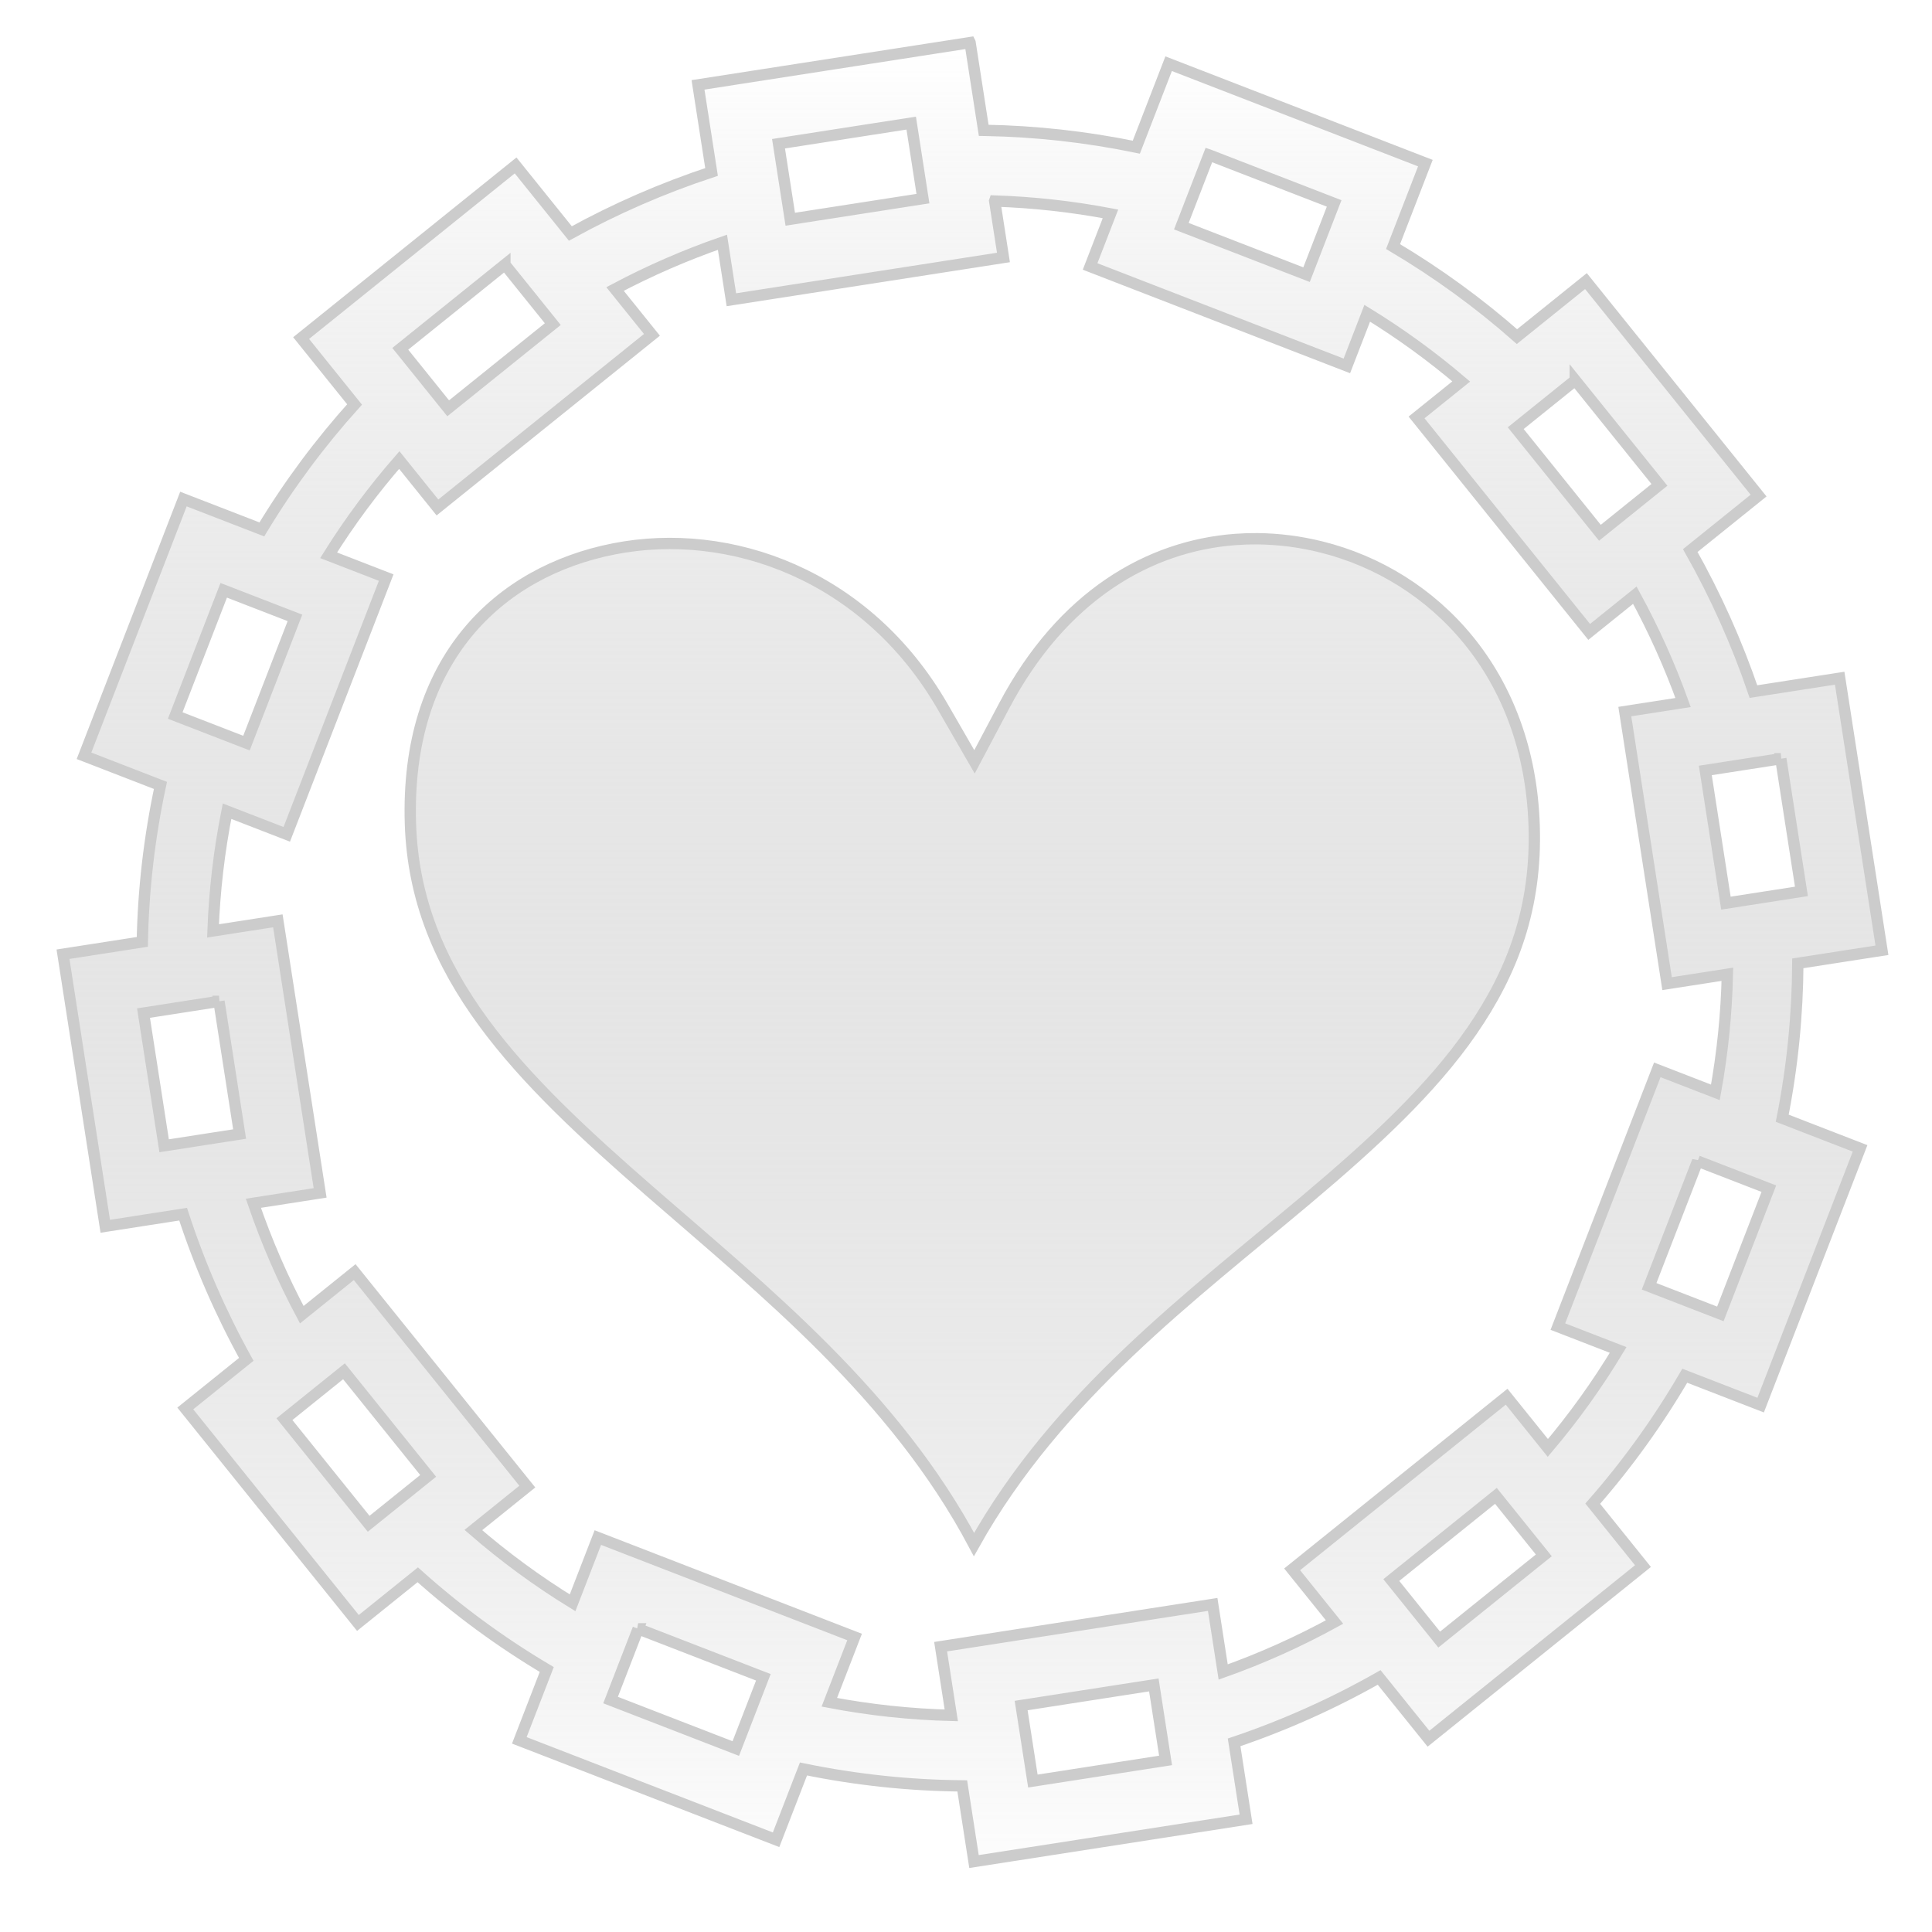
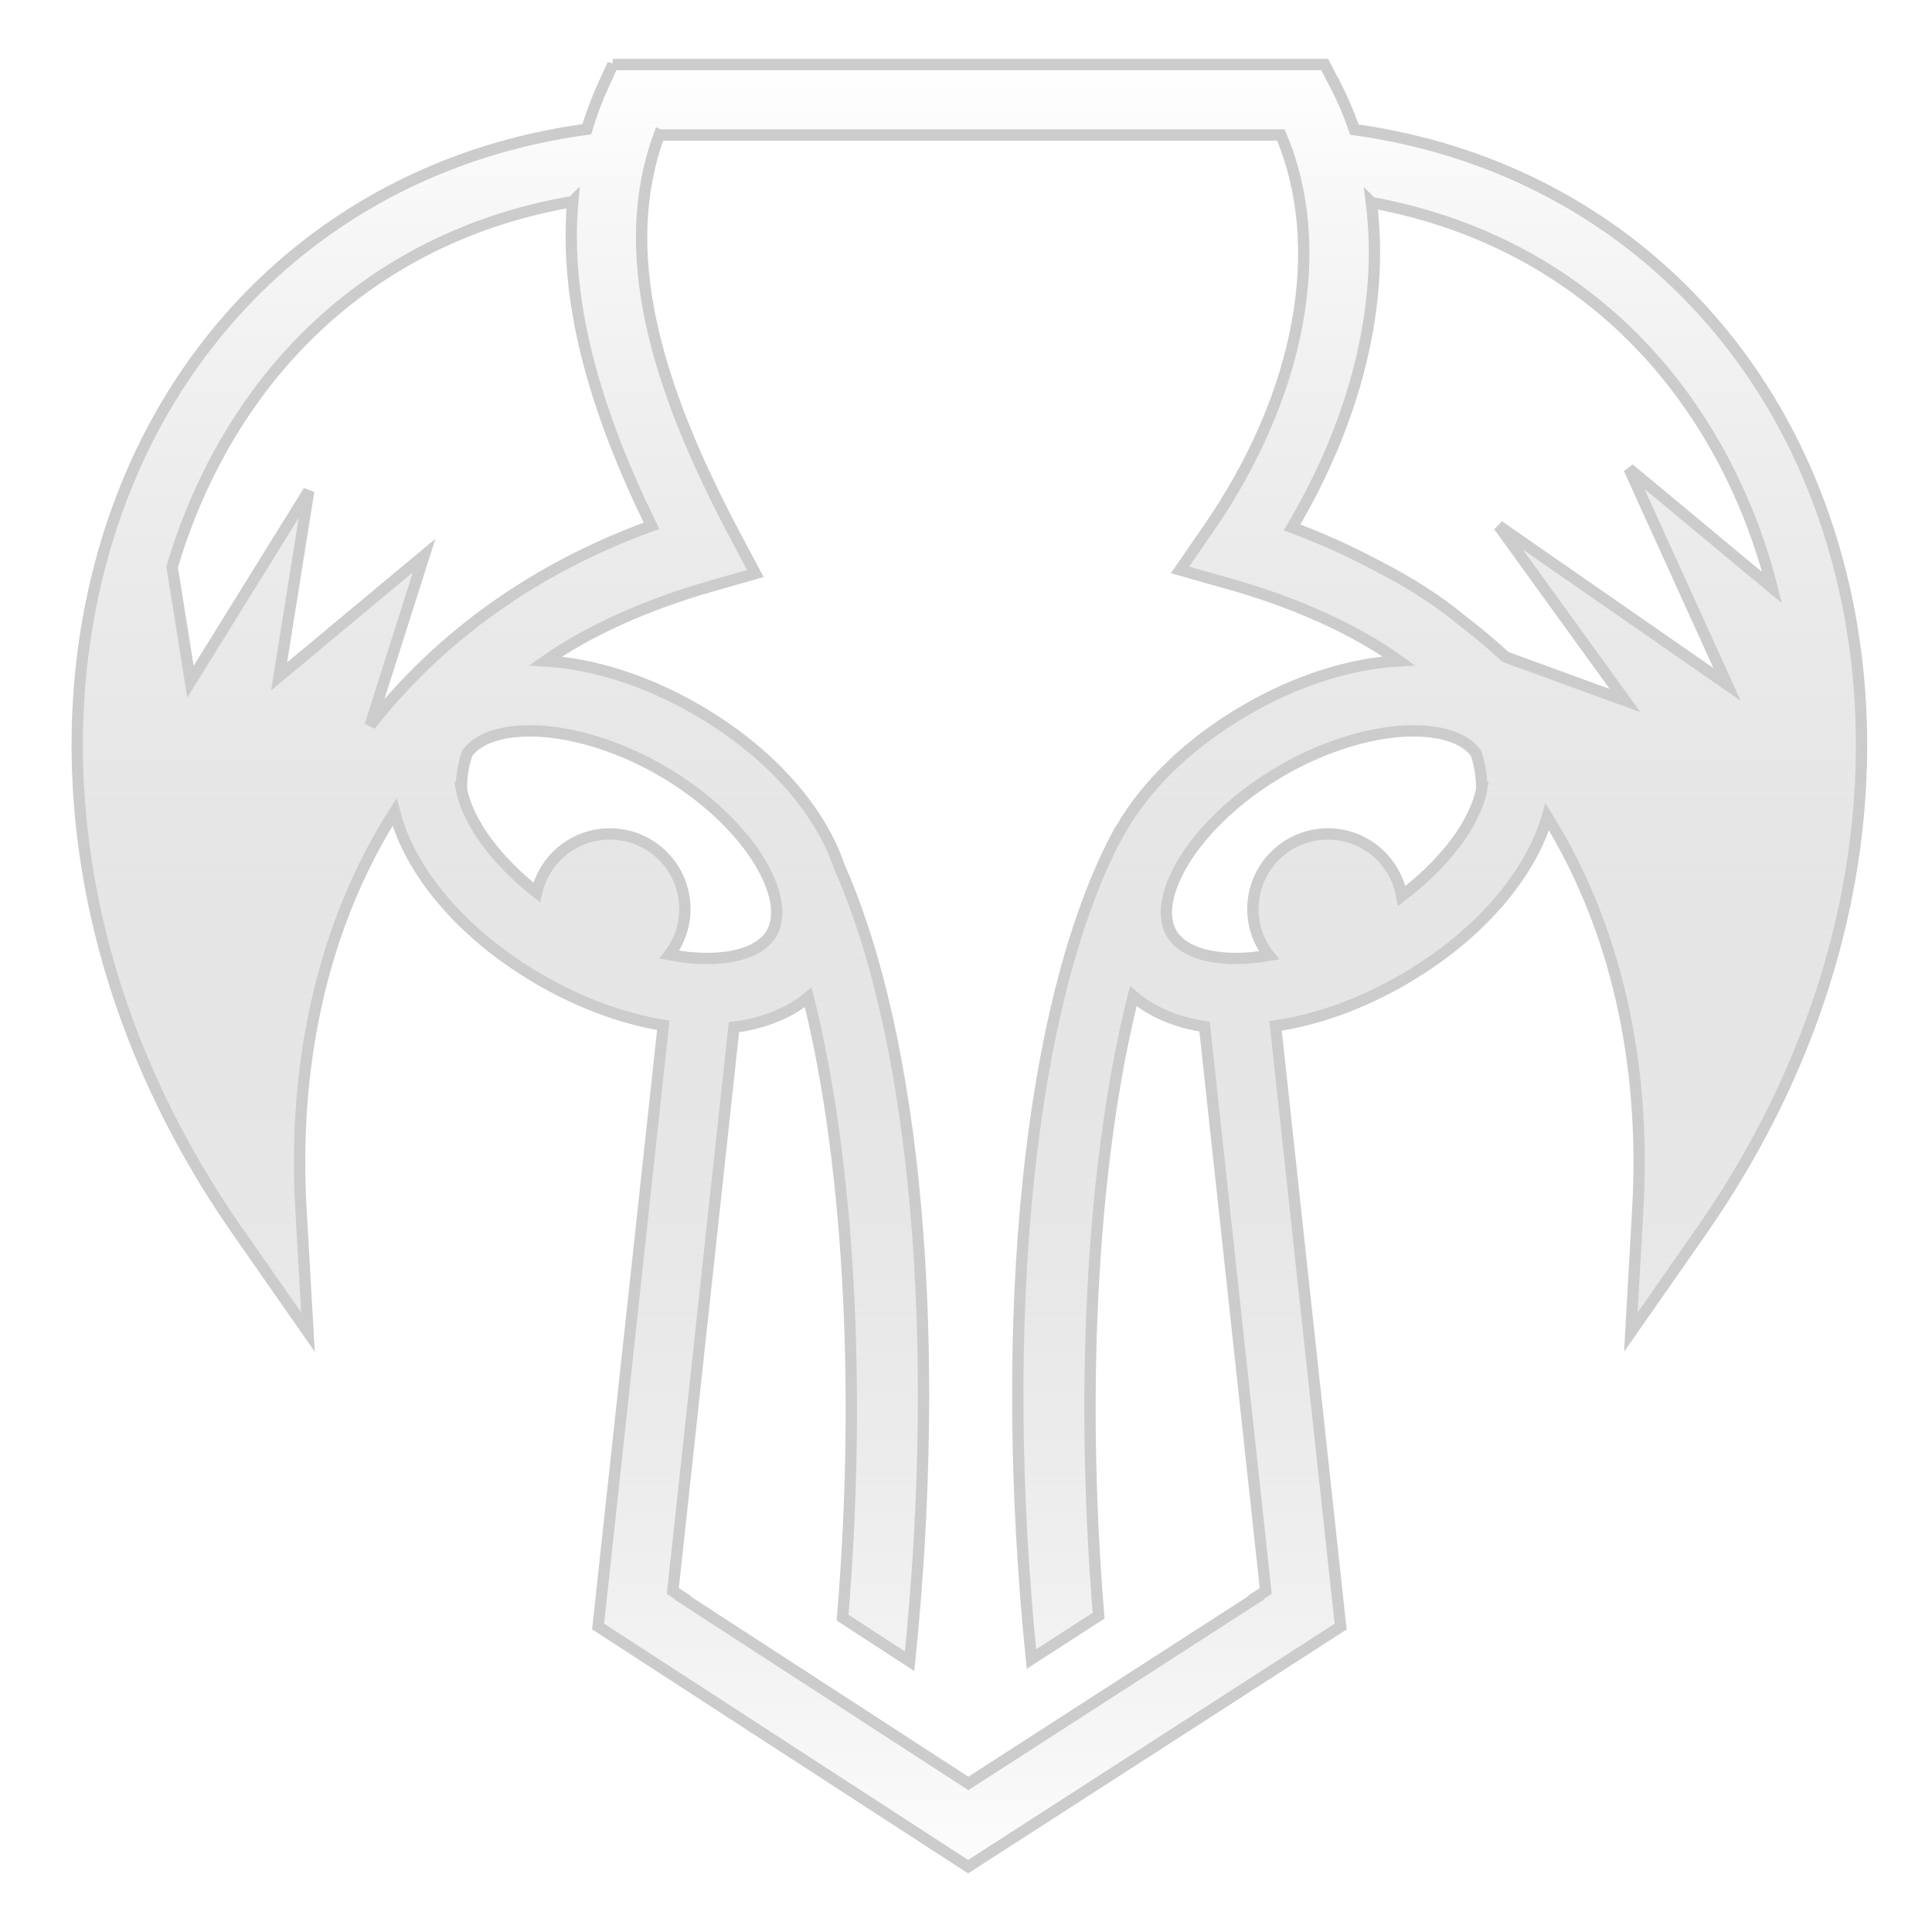
<svg xmlns="http://www.w3.org/2000/svg" viewBox="0 0 512 512" style="height: 512px; width: 512px;">
  <defs>
-     <linearGradient x1="0" x2="0" y1="0" y2="1" id="lorc-chained-heart-gradient-1">
+     <linearGradient x1="0" x2="0" y1="0" y2="1" id="lorc-horned-skull-gradient-1">
      <stop offset="0%" stop-color="#fff" stop-opacity="1" />
      <stop offset="100%" stop-color="#9b9b9b" stop-opacity="0.025" />
    </linearGradient>
  </defs>
  <g class="" transform="translate(0,0)" style="">
-     <path d="M257.08 11.29l-9.232 1.437-62.868 9.765 3.586 23.08C175.62 49.84 163.09 55.3 151.15 61.875l-14.51-18.03-7.28 5.86-49.56 39.89 14.163 17.594C84.847 117.31 76.6 128.367 69.39 140.3l-20.78-8.046-3.374 8.715-22.976 59.325 20.26 7.846c-2.96 13.812-4.544 27.692-4.805 41.47l-21.02 3.267 11.2 72.1 20.634-3.206c4.347 13.326 9.955 26.213 16.74 38.474l-16.165 13.012 45.75 56.84 15.858-12.764c10.425 9.35 21.846 17.776 34.183 25.104l-7.27 18.773 68.042 26.347 7.266-18.76c14.02 2.89 28.103 4.36 42.074 4.482l3.115 20.05 72.1-11.2-3.168-20.386c13.326-4.498 26.2-10.26 38.433-17.205l13.075 16.24 56.84-45.747-13.315-16.543c9.093-10.365 17.275-21.698 24.394-33.906l20.11 7.787 26.35-68.038-20.63-7.988c2.71-13.685 4.057-27.422 4.133-41.05l22.29-3.462-1.434-9.234-9.765-62.866-22.85 3.55c-4.413-12.947-10.017-25.466-16.746-37.378l18.103-14.57-5.86-7.28-39.89-49.56-18.28 14.715c-10.058-8.863-21.032-16.864-32.835-23.868l8.562-22.112-8.713-3.375L309.7 16.88 301.136 39c-13.31-2.74-26.68-4.21-39.95-4.45-.166-.004-.33-.002-.494-.005l-3.61-23.252zm-15.598 21.337l3.108 20.008-35.164 5.463-3.11-20.006 35.166-5.465zm78.897 8.43l33.184 12.85-7.312 18.882-33.184-12.853 7.31-18.88zM263.6 53.27c10.2.34 20.456 1.458 30.687 3.406l-5.4 13.94 68.042 26.35 5.402-13.952c8.848 5.43 17.16 11.487 24.91 18.08l-11.842 9.53 45.75 56.84 12.098-9.735c4.986 9.14 9.272 18.65 12.787 28.45l-15.443 2.398 11.2 72.1 15.98-2.483c-.226 10.394-1.278 20.852-3.174 31.29l-15.395-5.964-3.373 8.714-22.977 59.327 15.975 6.188c-5.567 9.24-11.81 17.91-18.633 25.97l-10.926-13.575-7.278 5.86-49.56 39.89 11.24 13.964c-9.47 5.195-19.338 9.627-29.514 13.24l-2.78-17.908-9.235 1.433-62.866 9.766 2.828 18.202c-10.74-.272-21.548-1.413-32.328-3.47l6.7-17.3-8.713-3.375-59.327-22.974-6.695 17.29c-9.38-5.763-18.16-12.224-26.3-19.286l14.302-11.512-5.86-7.28-39.888-49.56-14.02 11.285c-5.058-9.483-9.343-19.362-12.826-29.53l17.688-2.75-1.436-9.232-9.765-62.867-17.182 2.67c.385-10.546 1.607-21.15 3.715-31.723l15.826 6.128 26.35-68.04-15.258-5.91c5.624-8.986 11.9-17.41 18.726-25.24l10.118 12.57 56.84-45.75-9.778-12.147c9.155-4.854 18.672-8.996 28.465-12.387l2.366 15.234 72.1-11.202-2.324-14.96zM133.8 70.124l12.694 15.772-27.723 22.312-12.694-15.77L133.8 70.122zm283.653 30.648l22.313 27.722-15.774 12.696-22.312-27.72 15.773-12.697zm-84.244 42c-1.918-.015-3.84.045-5.76.187-23.033 1.7-45.933 15.003-61.29 44.006l-7.906 14.933-8.445-14.636c-20.227-35.054-56.5-47.824-87.093-41.81-30.592 6.012-55.328 29.383-53.947 72.85 1.278 40.24 29.05 67.447 63.59 97.54 30.045 26.176 64.672 53.784 85.763 93.478 22.093-39.507 57.856-65.95 88.133-91.453 17.386-14.644 33.017-28.982 43.86-44.736 10.846-15.755 17.13-32.66 16.456-54.243-1.262-40.46-26.58-66.478-56.316-73.916-5.576-1.394-11.296-2.148-17.047-2.2zM59.286 156.433l18.88 7.31-12.85 33.186-18.88-7.31 12.85-33.186zm412.65 44.636l5.463 35.164-20.01 3.11-5.462-35.164 20.01-3.11zm-413.9 64.3l5.465 35.165-20.006 3.108-5.465-35.163 20.007-3.11zm391.846 42.33l18.88 7.312-12.85 33.185-18.88-7.312 12.85-33.186zM91.156 363.4l22.313 27.723-15.775 12.695-22.312-27.722L91.156 363.4zm305.274 33.02l12.695 15.77-27.723 22.316-12.695-15.774 27.723-22.312zm-227.315 35.23l33.186 12.852-7.31 18.88-33.185-12.85 7.31-18.882zm136.662 14.873l3.11 20.01-35.164 5.463-3.11-20.008 35.164-5.465z" fill="url(#lorc-chained-heart-gradient-1)" stroke="#ccc" stroke-opacity="1" stroke-width="3" />
+     <path d="M162.406 17.094l-2.5 5.468c-1.764 3.854-3.21 7.755-4.406 11.688-57.697 7.858-100.454 43.757-120.938 91.938-24.72 58.145-17.926 133.66 28.313 199.968l18.75 26.875-1.875-32.717c-2.258-39.849 6.348-76.108 24.813-105.125 1.163 4.493 3.05 8.937 5.5 13.125 6.947 11.873 18.43 22.89 33.124 31.375 10.822 6.247 21.975 10.296 32.594 12.03l-16.655 153.594-.625 5.72 4.813 3.124 88.187 57.25 5.063 3.28 5.093-3.28 88.78-57.22 4.845-3.123-.624-5.75-16.625-153.438c10.954-1.626 22.518-5.72 33.72-12.188 14.695-8.484 26.177-19.5 33.125-31.375 2.217-3.788 3.975-7.79 5.156-11.843 17.908 28.798 26.226 64.58 24 103.843l-1.842 32.718 18.75-26.874c46.238-66.307 53-141.823 28.28-199.97-20.405-47.997-62.914-83.802-120.28-91.842-1.454-4.184-3.2-8.282-5.282-12.25l-2.625-5H162.406zm12.28 18.687h164.75c12.584 29.53 5.358 68.857-19.28 104.47l-7.437 10.78 12.592 3.564c18.38 5.154 33.995 12.365 45.407 20.53-12.85.732-26.853 5.117-40.345 12.907-14.695 8.486-26.208 19.502-33.156 31.376-.412.702-.81 1.41-1.19 2.125l-.03-.03c-23.524 44.524-31.757 128.354-22.656 218.156l17.812-11.5c-5.25-63.274-1.185-123.153 9.188-164.156 5.136 4.396 11.757 6.967 18.875 8.063l16.217 149.562-2.718 1.75.092.125-71.093 45.844-5.095 3.28-5.063-3.28-70.625-45.844.094-.125-2.718-1.75L194.5 272.22c7.398-.96 14.313-3.467 19.688-7.908 10.354 41.11 14.392 101.066 9.093 164.375l17.782 11.563c8.678-84.91 1.864-164.532-18.718-210.75-1.156-3.452-2.728-6.85-4.625-10.094-6.95-11.874-18.43-22.89-33.126-31.375-13.383-7.725-27.268-12.09-40.03-12.874 11.265-7.91 26.54-14.9 44.5-20L200.186 152l-5.438-10.22c-21.613-40.676-31.158-75.677-20.063-106zm-22.905 17.626c-2.428 27.328 6.36 56.236 20.876 85.938-31.03 11.238-56.185 29.474-74.562 52.875l14.312-45-38.437 32.03 7.843-49.125-31.344 50.53-4.845-30.374c1.69-5.79 3.72-11.403 6.03-16.843 17.48-41.113 51.72-71.697 100.126-80.03zm211.657.282c47.646 8.687 81.383 39.045 98.688 79.75 3.03 7.128 5.544 14.595 7.5 22.312l-37.906-31.53 25.967 57.155-60.5-42 33.47 46.28-31.688-11.56c-3.664-3.396-7.514-6.615-11.533-9.69-.028-.022-.065-.038-.093-.06-6.315-5.24-13.66-9.945-21.844-14.126-.128-.067-.247-.155-.375-.22-.326-.175-.672-.326-1-.5-6.875-3.64-14.113-6.9-21.72-9.72 16.575-27.99 24.514-58.36 21.033-86.093zm-222.718 140c9.668.056 22.326 3.454 34.53 10.5 12.204 7.045 21.46 16.31 26.344 24.656 4.883 8.345 5.113 14.647 2.906 18.47-2.207 3.82-7.77 6.742-17.438 6.686-2.976-.017-6.245-.34-9.687-1 2.584-3.356 4.125-7.53 4.125-12.094 0-10.982-8.893-19.906-19.875-19.906-9.475 0-17.41 6.63-19.406 15.5-7.13-5.62-12.642-11.83-16.032-17.625-2.257-3.856-3.513-7.278-4-10.22h.093c0-3.024.52-6.028 1.532-9.03 2.49-3.437 7.905-5.99 16.907-5.938zm233.5 0c9.046-.053 14.496 2.505 16.967 5.968.005.007-.004.025 0 .03.99 2.987 1.47 5.978 1.47 8.97h.093c-.488 2.94-1.744 6.363-4 10.22-3.583 6.122-9.553 12.697-17.28 18.56-1.64-9.33-9.762-16.436-19.564-16.436-10.982 0-19.875 8.924-19.875 19.906 0 4.653 1.606 8.894 4.283 12.28-2.986.512-5.822.8-8.438.814-9.67.056-15.23-2.866-17.438-6.688-2.206-3.82-1.976-10.123 2.907-18.468 4.883-8.346 14.17-17.61 26.375-24.656 12.203-7.046 24.83-10.444 34.5-10.5z" fill="url(#lorc-horned-skull-gradient-1)" stroke="#ccc" stroke-opacity="1" stroke-width="3" />
  </g>
</svg>
